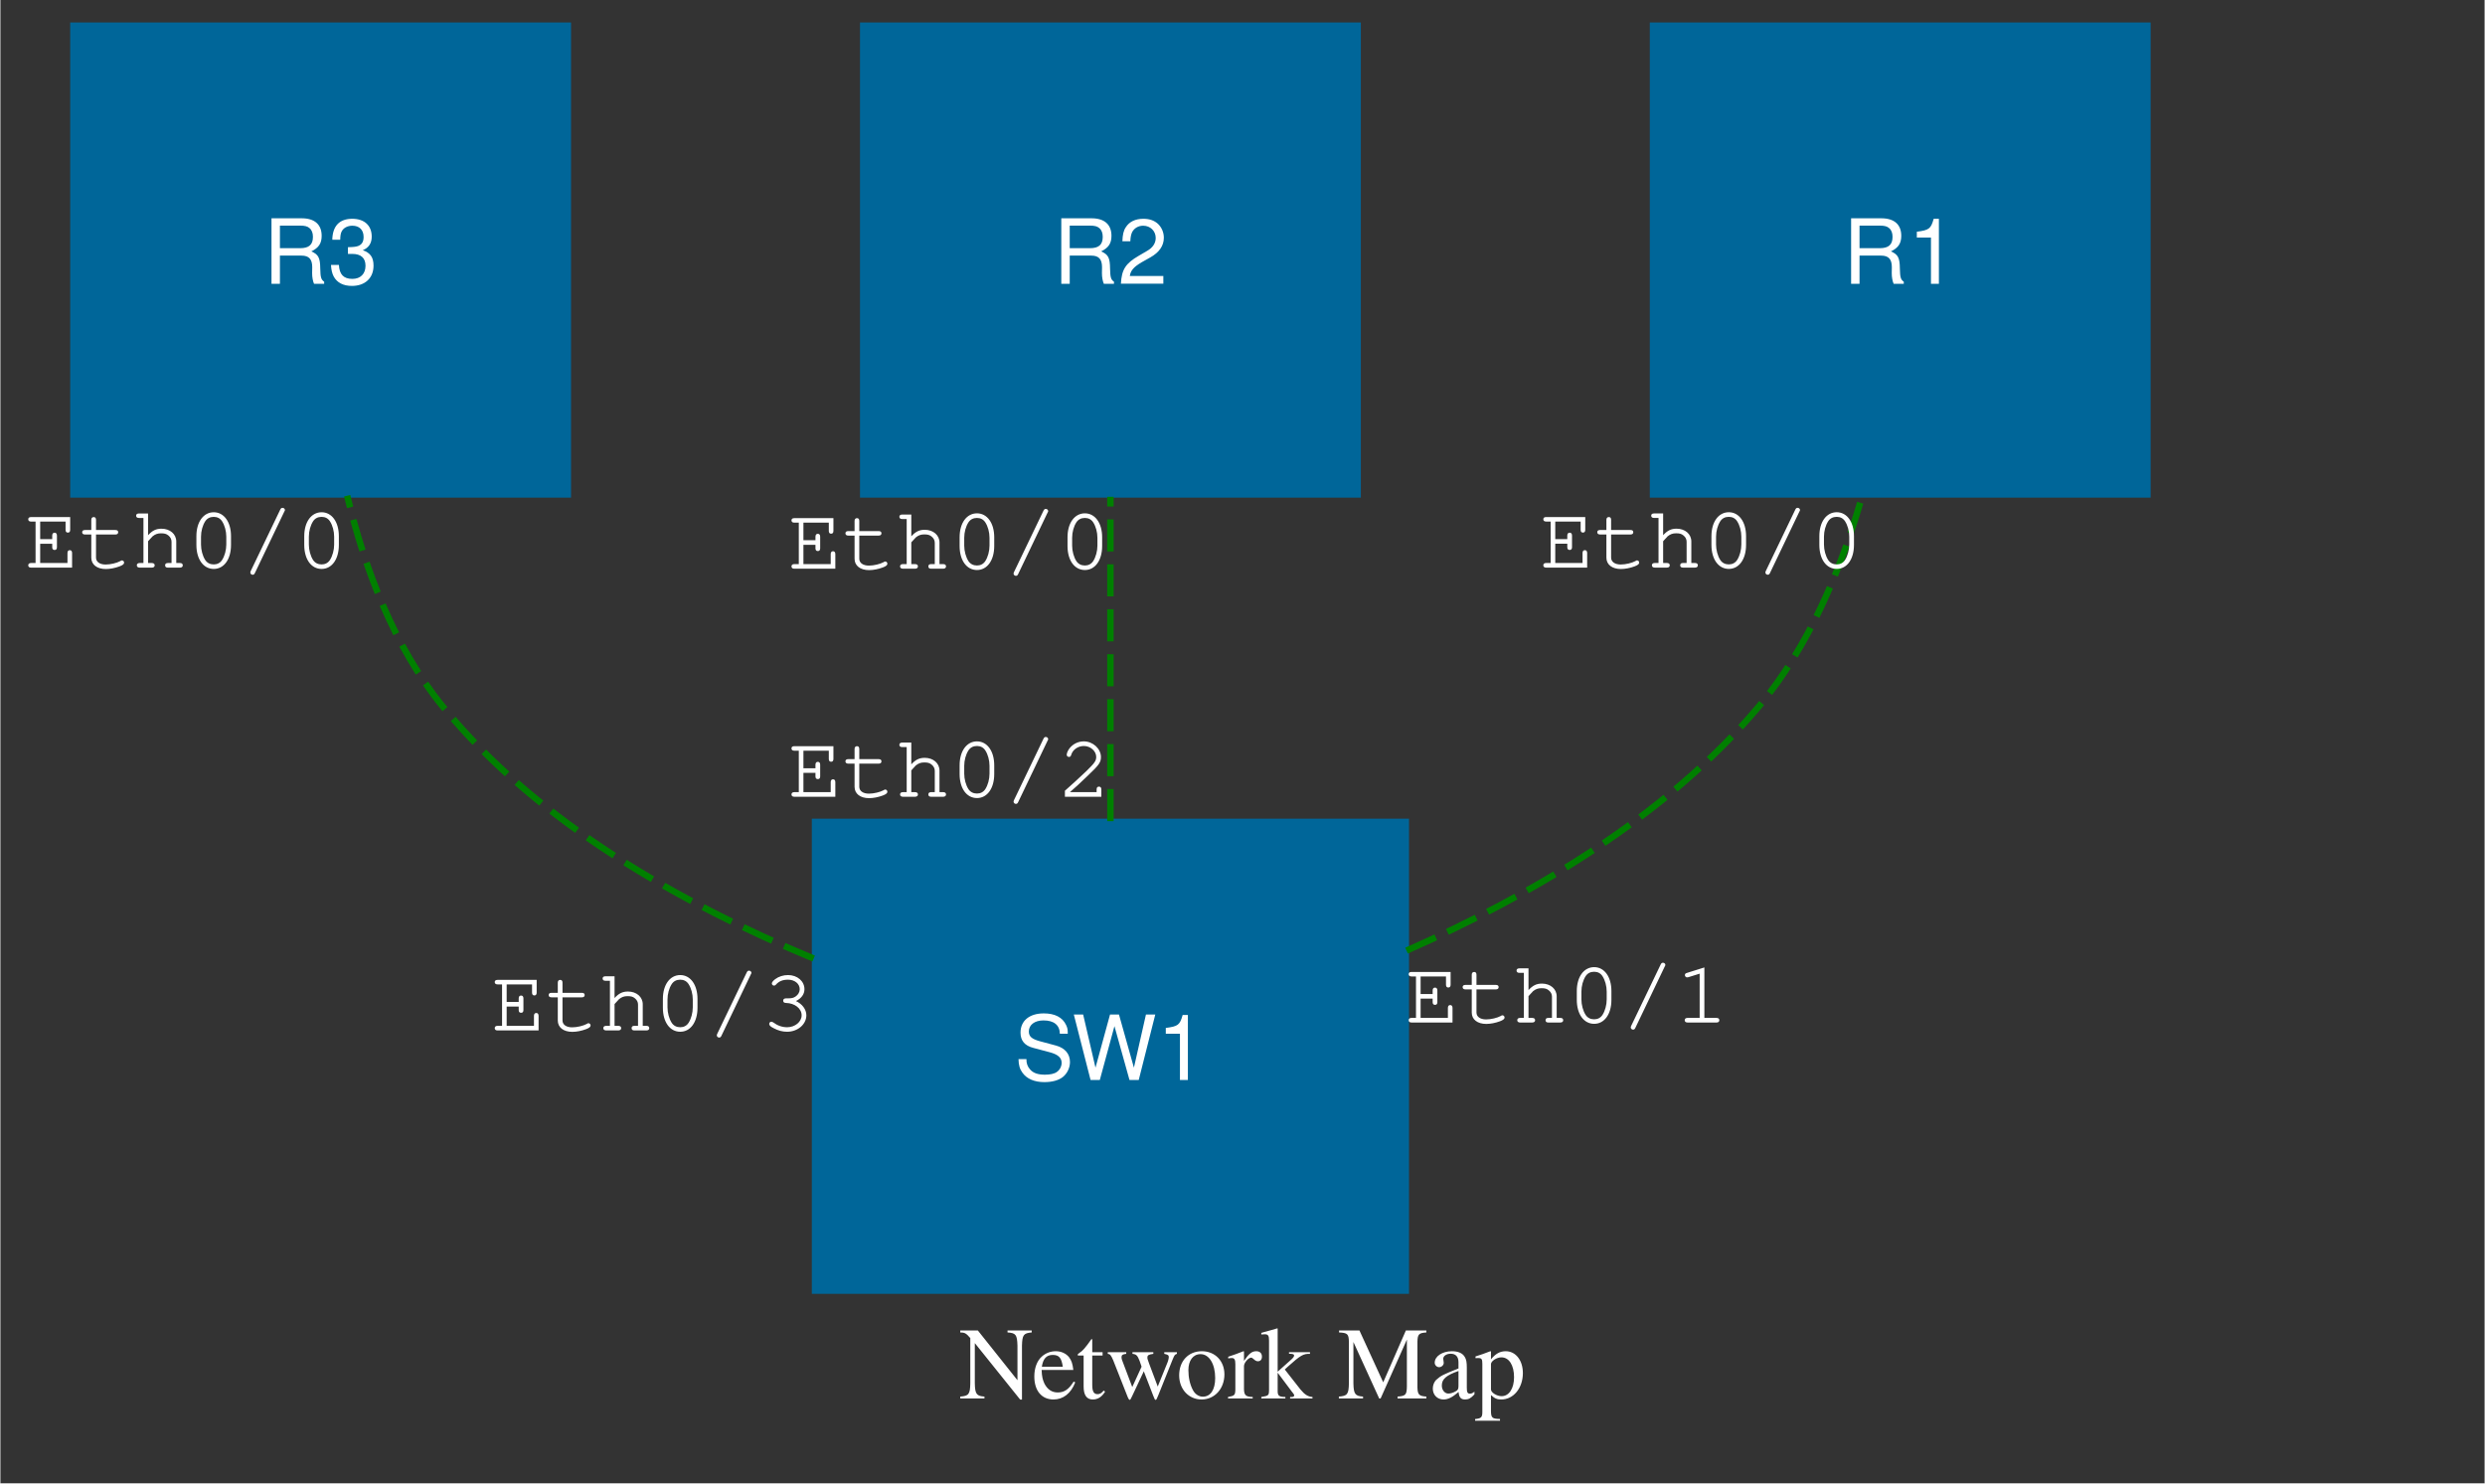
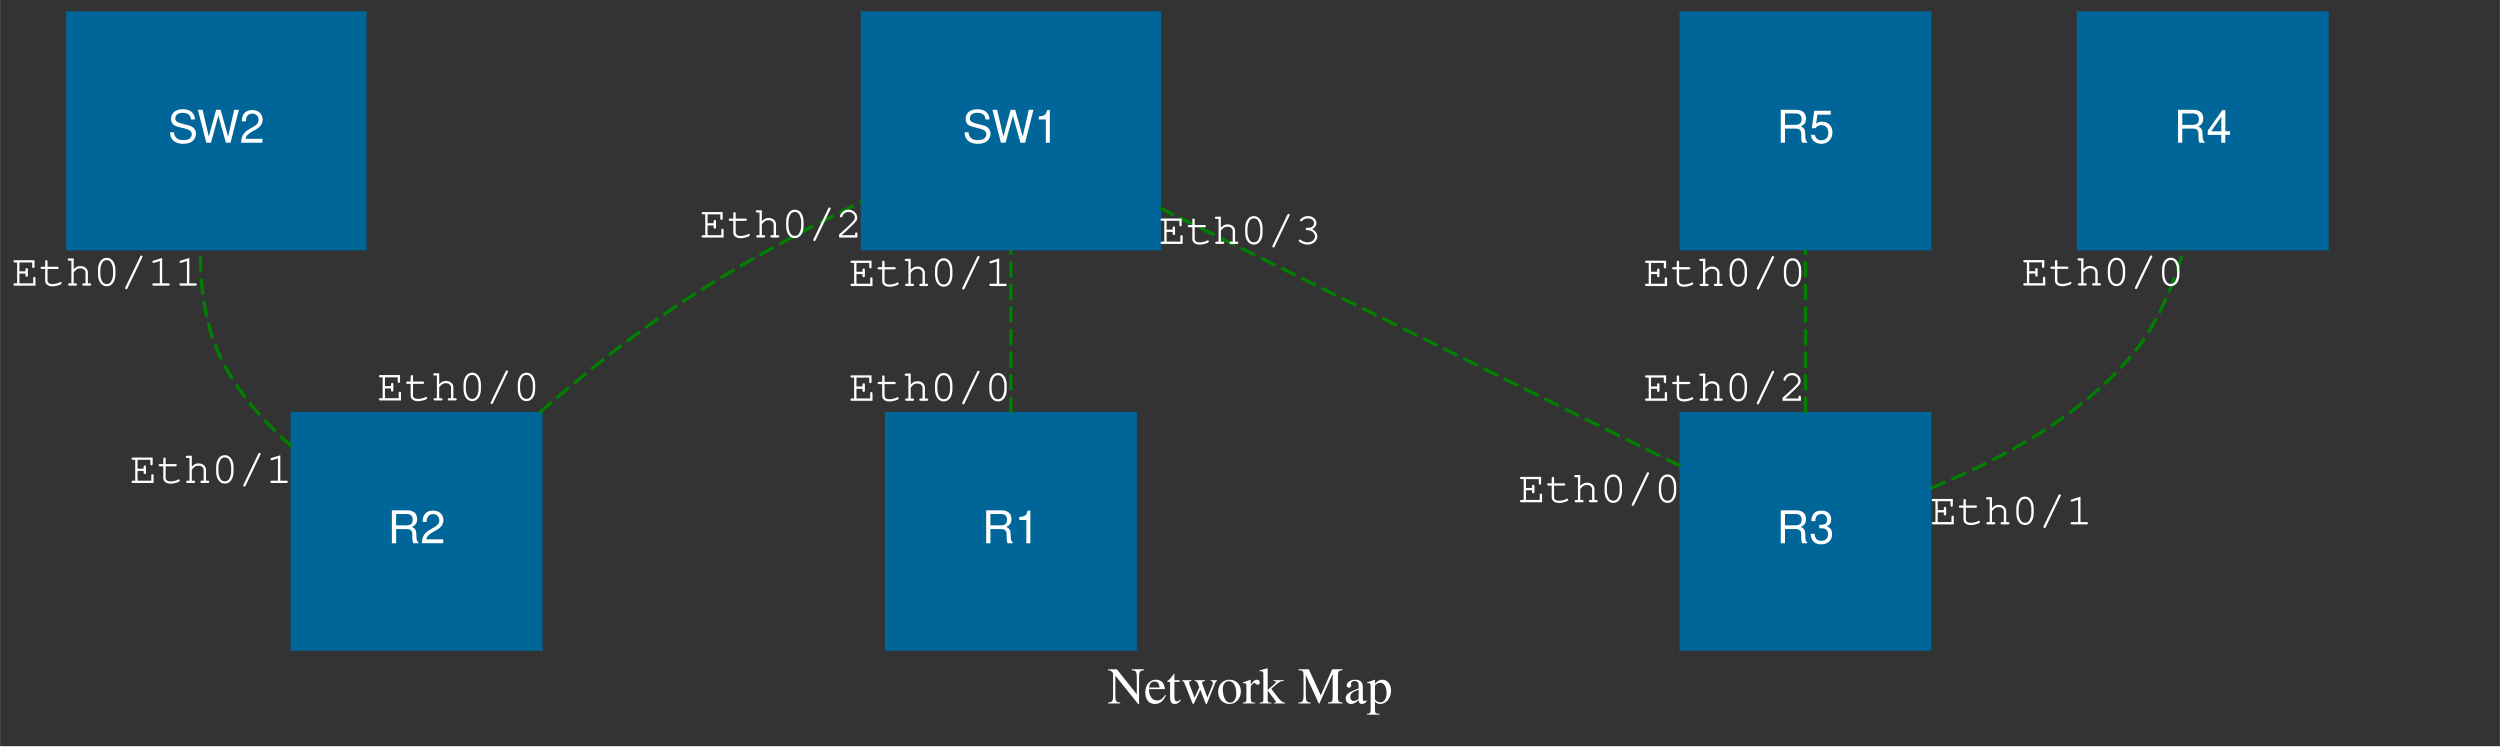
- <svg xmlns="http://www.w3.org/2000/svg" width="387pt" height="231pt" viewBox="0.00 0.00 386.86 231.00">
+ <svg xmlns="http://www.w3.org/2000/svg" width="774pt" height="231pt" viewBox="0.00 0.00 773.94 231.00">
  <g id="graph0" class="graph" transform="scale(1 1) rotate(0) translate(4 227)">
-     <polygon fill="#333333" stroke="none" points="-4,4 -4,-227 382.861,-227 382.861,4 -4,4" />
-     <text text-anchor="middle" x="189.431" y="-9.2" font-family="Times,serif" font-size="16.00" fill="white">Network Map</text>
+     <polygon fill="#333333" stroke="none" points="-4,4 -4,-227 769.941,-227 769.941,4 -4,4" />
+     <text text-anchor="middle" x="382.971" y="-9.2" font-family="Times,serif" font-size="16.00" fill="white">Network Map</text>
    <g id="node1" class="node">
-       <polygon fill="#006699" stroke="#006699" points="84.361,-223 7.361,-223 7.361,-150 84.361,-150 84.361,-223" />
-       <text text-anchor="middle" x="45.861" y="-182.8" font-family="Helvetica,sans-Serif" font-size="14.00" fill="white">R3</text>
+       <polygon fill="#006699" stroke="#006699" points="108.941,-223 16.941,-223 16.941,-150 108.941,-150 108.941,-223" />
+       <text text-anchor="middle" x="62.941" y="-182.8" font-family="Helvetica,sans-Serif" font-size="14.00" fill="white">SW2</text>
    </g>
    <g id="node2" class="node">
-       <polygon fill="#006699" stroke="#006699" points="207.361,-223 130.361,-223 130.361,-150 207.361,-150 207.361,-223" />
-       <text text-anchor="middle" x="168.861" y="-182.8" font-family="Helvetica,sans-Serif" font-size="14.00" fill="white">R2</text>
+       <polygon fill="#006699" stroke="#006699" points="593.441,-223 516.441,-223 516.441,-150 593.441,-150 593.441,-223" />
+       <text text-anchor="middle" x="554.941" y="-182.8" font-family="Helvetica,sans-Serif" font-size="14.00" fill="white">R5</text>
    </g>
    <g id="node3" class="node">
-       <polygon fill="#006699" stroke="#006699" points="214.861,-99 122.861,-99 122.861,-26 214.861,-26 214.861,-99" />
-       <text text-anchor="middle" x="168.861" y="-58.8" font-family="Helvetica,sans-Serif" font-size="14.00" fill="white">SW1</text>
+       <polygon fill="#006699" stroke="#006699" points="716.441,-223 639.441,-223 639.441,-150 716.441,-150 716.441,-223" />
+       <text text-anchor="middle" x="677.941" y="-182.8" font-family="Helvetica,sans-Serif" font-size="14.00" fill="white">R4</text>
+     </g>
+     <g id="node4" class="node">
+       <polygon fill="#006699" stroke="#006699" points="354.941,-223 262.941,-223 262.941,-150 354.941,-150 354.941,-223" />
+       <text text-anchor="middle" x="308.941" y="-182.8" font-family="Helvetica,sans-Serif" font-size="14.00" fill="white">SW1</text>
+     </g>
+     <g id="node5" class="node">
+       <polygon fill="#006699" stroke="#006699" points="347.441,-99 270.441,-99 270.441,-26 347.441,-26 347.441,-99" />
+       <text text-anchor="middle" x="308.941" y="-58.8" font-family="Helvetica,sans-Serif" font-size="14.00" fill="white">R1</text>
+     </g>
+     <g id="edge1" class="edge">
+       <path fill="none" stroke="green" stroke-dasharray="5,2" d="M308.941,-99.115C308.941,-115.01 308.941,-133.704 308.941,-149.629" />
+       <text text-anchor="middle" x="358.941" y="-120.8" font-family="Courier,monospace" font-size="14.00" fill="white">            </text>
+       <text text-anchor="middle" x="283.941" y="-138.429" font-family="Courier,monospace" font-size="14.00" fill="white">Eth0/1</text>
+       <text text-anchor="middle" x="283.941" y="-102.915" font-family="Courier,monospace" font-size="14.00" fill="white">Eth0/0</text>
+     </g>
+     <g id="node6" class="node">
+       <polygon fill="#006699" stroke="#006699" points="163.441,-99 86.441,-99 86.441,-26 163.441,-26 163.441,-99" />
+       <text text-anchor="middle" x="124.941" y="-58.8" font-family="Helvetica,sans-Serif" font-size="14.00" fill="white">R2</text>
    </g>
    <g id="edge3" class="edge">
-       <path fill="none" stroke="green" stroke-dasharray="5,2" d="M122.645,-77.719C102.28,-86.144 79.664,-98.811 64.861,-117 57.305,-126.285 52.747,-138.368 50,-149.796" />
-       <text text-anchor="middle" x="114.861" y="-120.8" font-family="Courier,monospace" font-size="14.00" fill="white">            </text>
-       <text text-anchor="middle" x="25" y="-138.596" font-family="Courier,monospace" font-size="14.00" fill="white">Eth0/0</text>
-       <text text-anchor="middle" x="97.645" y="-66.519" font-family="Courier,monospace" font-size="14.00" fill="white">Eth0/3</text>
+       <path fill="none" stroke="green" stroke-dasharray="5,2" d="M86.371,-88.673C77.374,-96.581 68.962,-106.13 63.941,-117 59.303,-127.042 57.903,-138.828 58,-149.765" />
+       <text text-anchor="middle" x="113.941" y="-120.8" font-family="Courier,monospace" font-size="14.00" fill="white">            </text>
+       <text text-anchor="middle" x="29" y="-138.565" font-family="Courier,monospace" font-size="14.00" fill="white">Eth0/11</text>
+       <text text-anchor="middle" x="61.371" y="-77.473" font-family="Courier,monospace" font-size="14.00" fill="white">Eth0/1</text>
    </g>
    <g id="edge2" class="edge">
-       <path fill="none" stroke="green" stroke-dasharray="5,2" d="M168.861,-99.115C168.861,-115.01 168.861,-133.704 168.861,-149.629" />
-       <text text-anchor="middle" x="218.861" y="-120.8" font-family="Courier,monospace" font-size="14.00" fill="white">            </text>
-       <text text-anchor="middle" x="143.861" y="-138.429" font-family="Courier,monospace" font-size="14.00" fill="white">Eth0/0</text>
-       <text text-anchor="middle" x="143.861" y="-102.915" font-family="Courier,monospace" font-size="14.00" fill="white">Eth0/2</text>
+       <path fill="none" stroke="green" stroke-dasharray="5,2" d="M162.959,-99.207C175.789,-110.382 190.523,-122.312 204.941,-132 223.059,-144.173 244.299,-155.557 262.845,-164.667" />
+       <text text-anchor="middle" x="254.941" y="-120.8" font-family="Courier,monospace" font-size="14.00" fill="white">            </text>
+       <text text-anchor="middle" x="237.845" y="-153.467" font-family="Courier,monospace" font-size="14.00" fill="white">Eth0/2</text>
+       <text text-anchor="middle" x="137.959" y="-103.007" font-family="Courier,monospace" font-size="14.00" fill="white">Eth0/0</text>
    </g>
-     <g id="node4" class="node">
-       <polygon fill="#006699" stroke="#006699" points="330.361,-223 253.361,-223 253.361,-150 330.361,-150 330.361,-223" />
-       <text text-anchor="middle" x="291.861" y="-182.8" font-family="Helvetica,sans-Serif" font-size="14.00" fill="white">R1</text>
+     <g id="node7" class="node">
+       <polygon fill="#006699" stroke="#006699" points="593.441,-99 516.441,-99 516.441,-26 593.441,-26 593.441,-99" />
+       <text text-anchor="middle" x="554.941" y="-58.8" font-family="Helvetica,sans-Serif" font-size="14.00" fill="white">R3</text>
    </g>
-     <g id="edge1" class="edge">
-       <path fill="none" stroke="green" stroke-dasharray="5,2" d="M214.978,-78.953C234.287,-87.482 255.528,-99.886 269.861,-117 277.641,-126.288 282.683,-138.373 285.946,-149.8" />
-       <text text-anchor="middle" x="328.861" y="-120.8" font-family="Courier,monospace" font-size="14.00" fill="white">            </text>
-       <text text-anchor="middle" x="260.946" y="-138.6" font-family="Courier,monospace" font-size="14.00" fill="white">Eth0/0</text>
-       <text text-anchor="middle" x="239.978" y="-67.753" font-family="Courier,monospace" font-size="14.00" fill="white">Eth0/1</text>
+     <g id="edge6" class="edge">
+       <path fill="none" stroke="green" stroke-dasharray="5,2" d="M554.941,-99.115C554.941,-115.01 554.941,-133.704 554.941,-149.629" />
+       <text text-anchor="middle" x="604.941" y="-120.8" font-family="Courier,monospace" font-size="14.00" fill="white">            </text>
+       <text text-anchor="middle" x="529.941" y="-138.429" font-family="Courier,monospace" font-size="14.00" fill="white">Eth0/0</text>
+       <text text-anchor="middle" x="529.941" y="-102.915" font-family="Courier,monospace" font-size="14.00" fill="white">Eth0/2</text>
+     </g>
+     <g id="edge5" class="edge">
+       <path fill="none" stroke="green" stroke-dasharray="5,2" d="M593.707,-75.847C614.777,-84.363 639.76,-97.681 655.941,-117 663.721,-126.288 668.763,-138.373 672.026,-149.8" />
+       <text text-anchor="middle" x="715.941" y="-120.8" font-family="Courier,monospace" font-size="14.00" fill="white">            </text>
+       <text text-anchor="middle" x="647.026" y="-138.6" font-family="Courier,monospace" font-size="14.00" fill="white">Eth0/0</text>
+       <text text-anchor="middle" x="618.707" y="-64.647" font-family="Courier,monospace" font-size="14.00" fill="white">Eth0/1</text>
+     </g>
+     <g id="edge4" class="edge">
+       <path fill="none" stroke="green" stroke-dasharray="5,2" d="M516.233,-82.697C472.529,-104.371 401.468,-139.613 354.961,-162.677" />
+       <text text-anchor="middle" x="496.941" y="-120.8" font-family="Courier,monospace" font-size="14.00" fill="white">            </text>
+       <text text-anchor="middle" x="379.961" y="-151.477" font-family="Courier,monospace" font-size="14.00" fill="white">Eth0/3</text>
+       <text text-anchor="middle" x="491.233" y="-71.497" font-family="Courier,monospace" font-size="14.00" fill="white">Eth0/0</text>
    </g>
  </g>
</svg>
